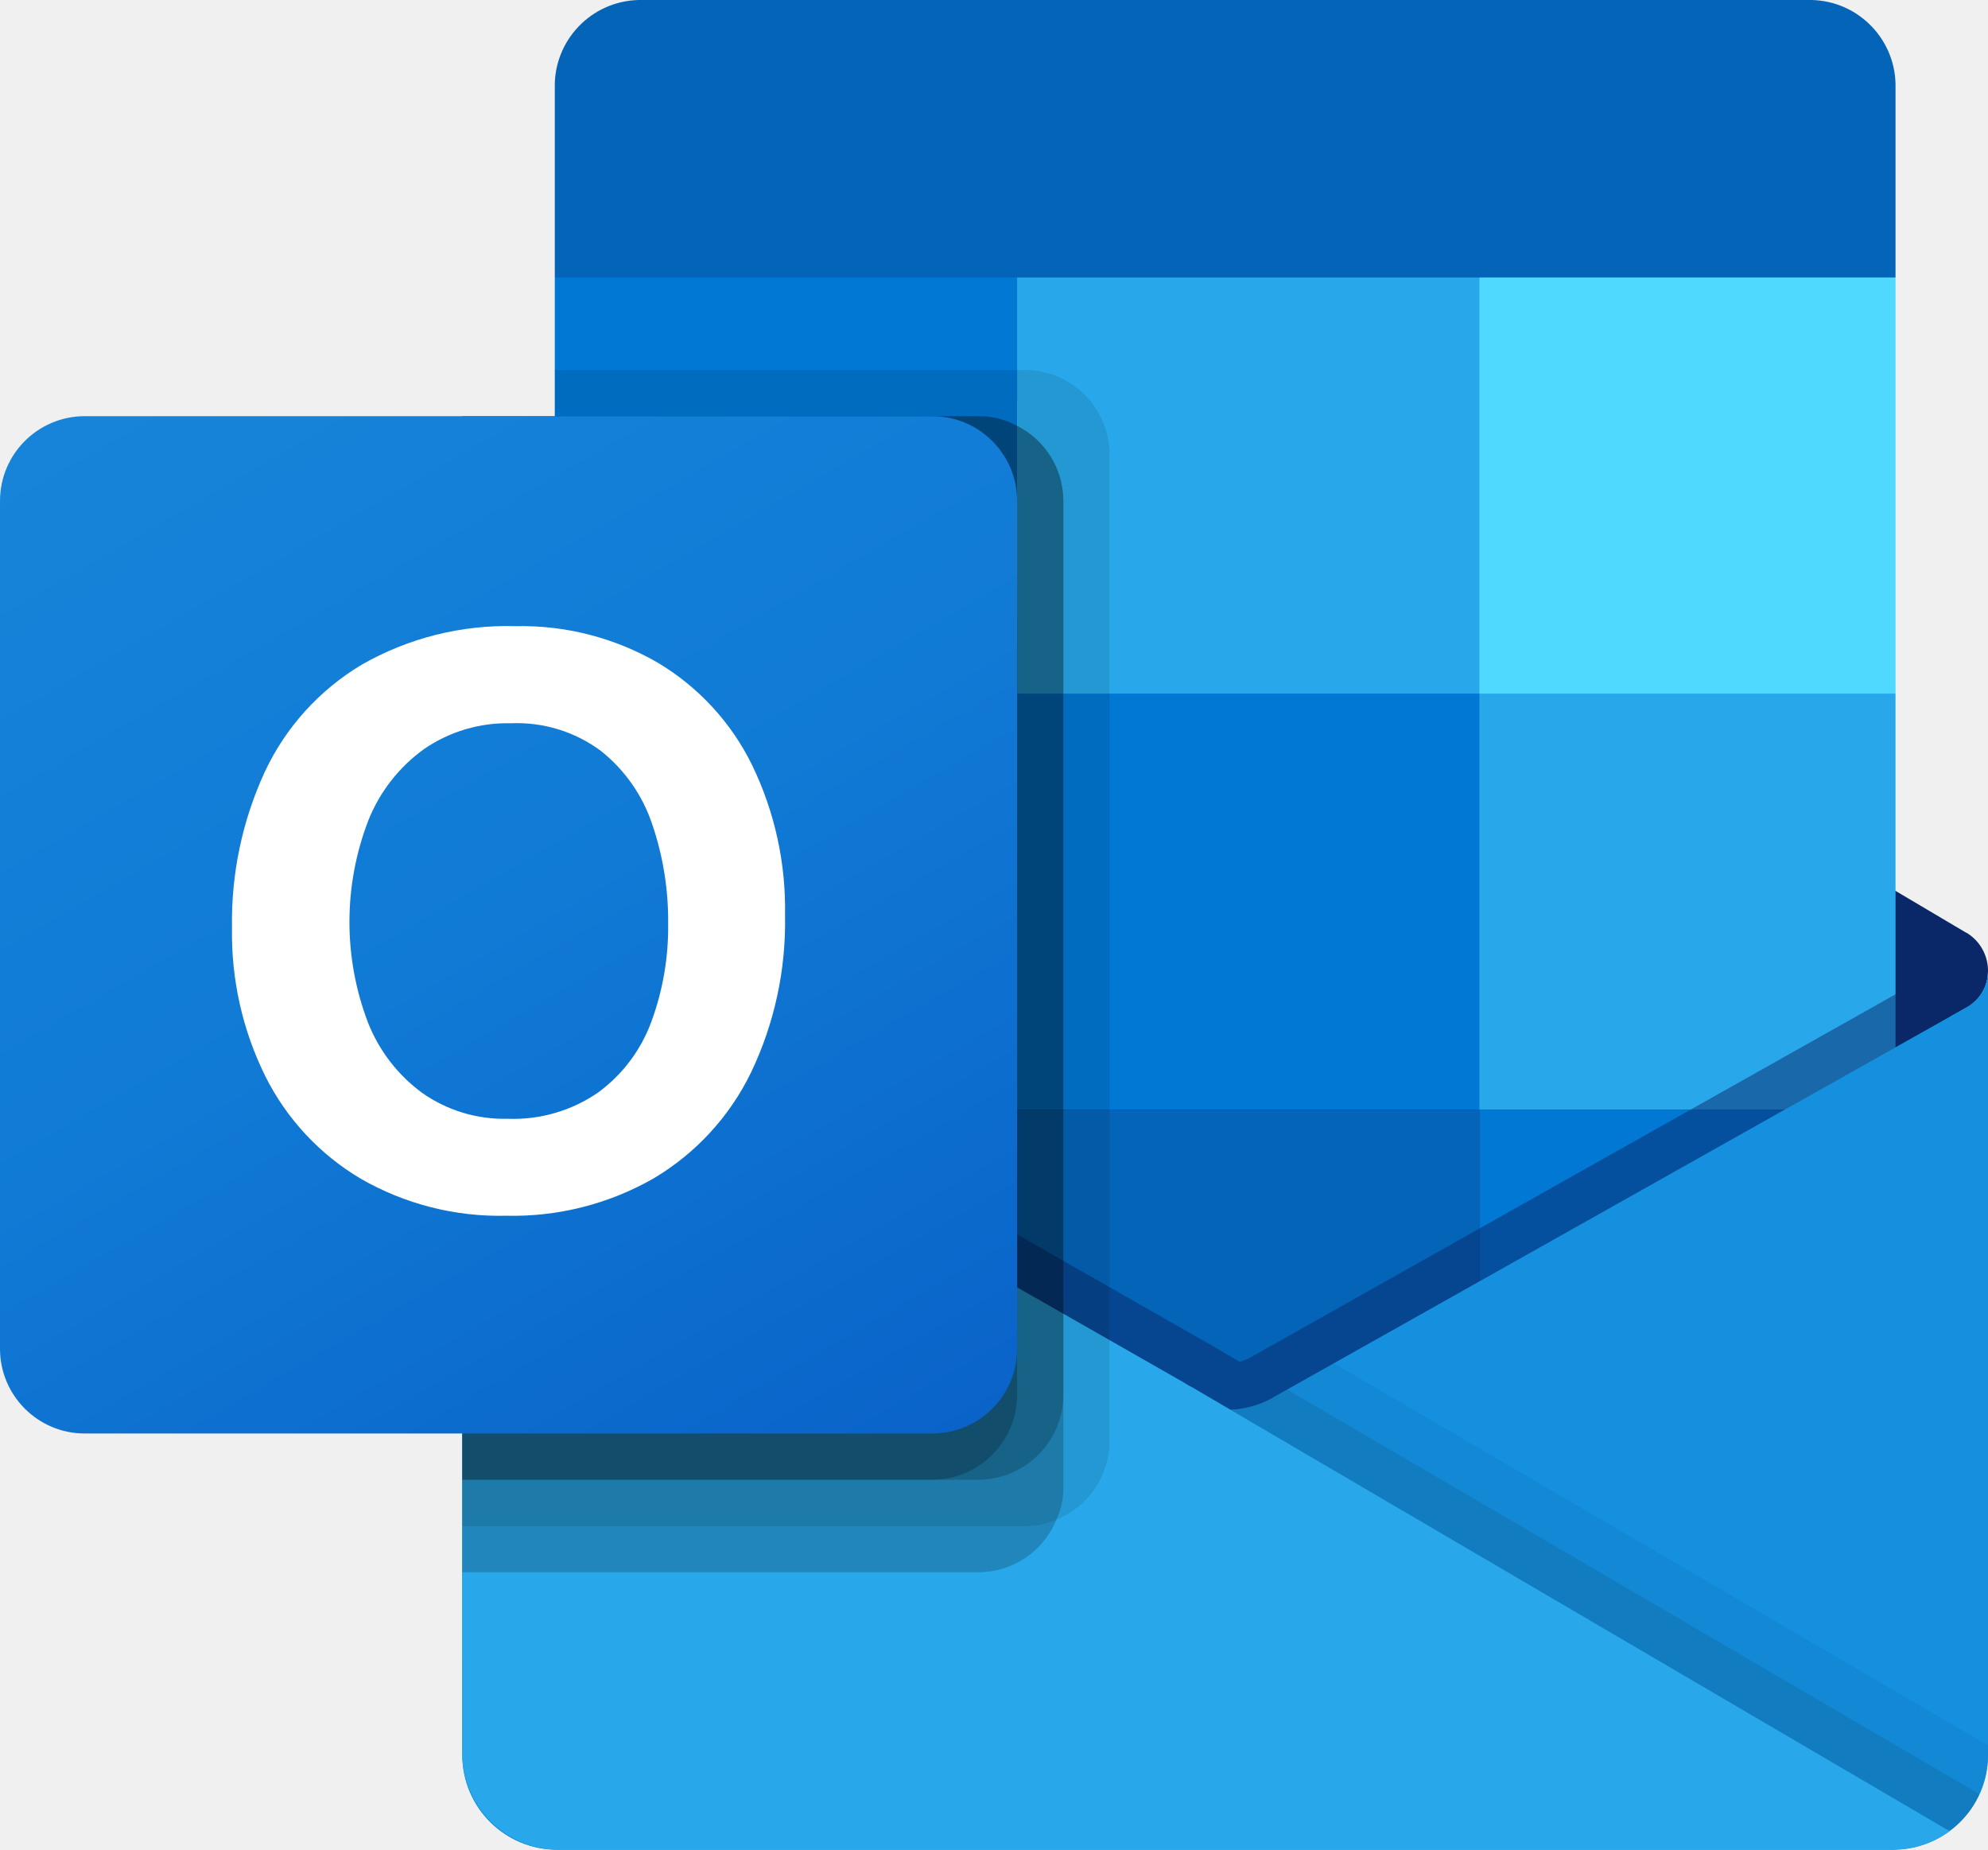
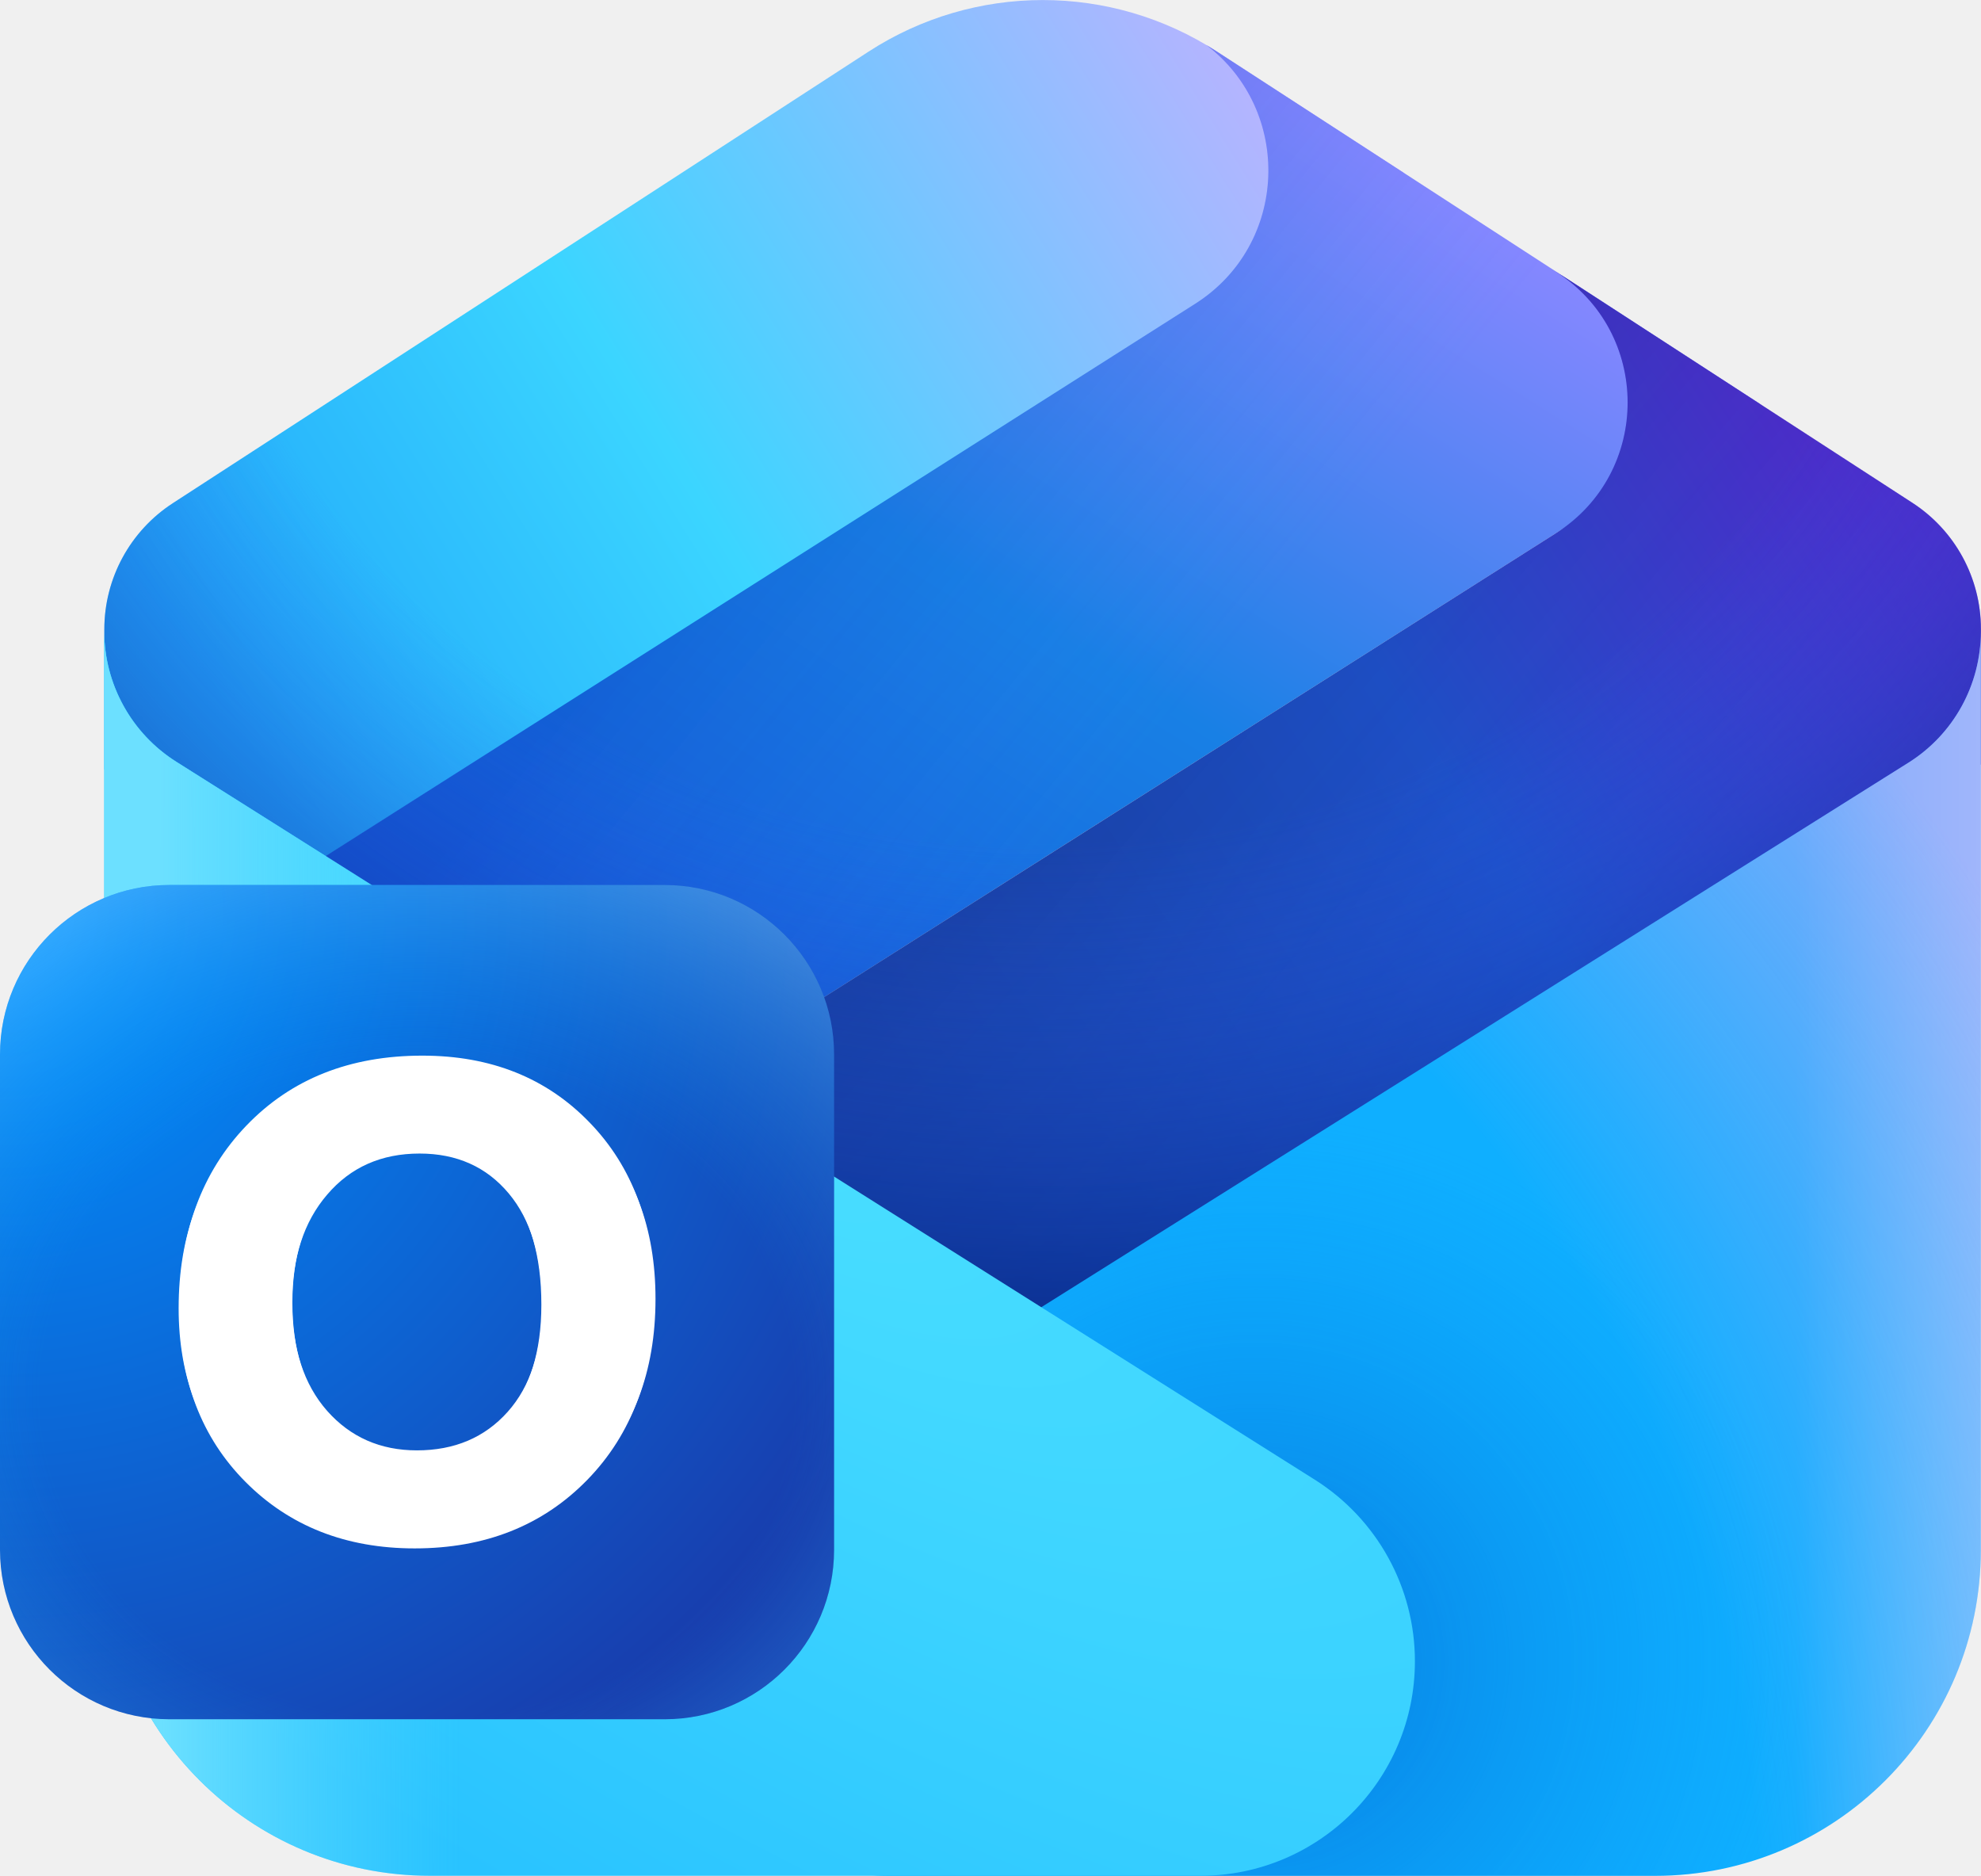
- <svg xmlns="http://www.w3.org/2000/svg" version="1.1" id="Livello_1" x="0px" y="0px" viewBox="0 0 1831.085 1703.335" enable-background="new 0 0 1831.085 1703.335" xml:space="preserve">
-   <path fill="#0A2767" d="M1831.083,894.25c0.1-14.318-7.298-27.644-19.503-35.131h-0.213l-0.767-0.426l-634.492-375.585  c-2.74-1.851-5.583-3.543-8.517-5.067c-24.498-12.639-53.599-12.639-78.098,0c-2.934,1.525-5.777,3.216-8.517,5.067L446.486,858.693  l-0.766,0.426c-19.392,12.059-25.337,37.556-13.278,56.948c3.553,5.714,8.447,10.474,14.257,13.868l634.492,375.585  c2.749,1.835,5.592,3.527,8.517,5.068c24.498,12.639,53.599,12.639,78.098,0c2.925-1.541,5.767-3.232,8.517-5.068l634.492-375.585  C1823.49,922.545,1831.228,908.923,1831.083,894.25z" />
-   <path fill="#0364B8" d="M520.453,643.477h416.38v381.674h-416.38V643.477z M1745.917,255.5V80.908  c1-43.652-33.552-79.862-77.203-80.908H588.204C544.552,1.046,510,37.256,511,80.908V255.5l638.75,170.333L1745.917,255.5z" />
-   <path fill="#0078D4" d="M511,255.5h425.833v383.25H511V255.5z" />
-   <path fill="#28A8EA" d="M1362.667,255.5H936.833v383.25L1362.667,1022h383.25V638.75L1362.667,255.5z" />
-   <path fill="#0078D4" d="M936.833,638.75h425.833V1022H936.833V638.75z" />
-   <path fill="#0364B8" d="M936.833,1022h425.833v383.25H936.833V1022z" />
-   <path fill="#14447D" d="M520.453,1025.151h416.38v346.969h-416.38V1025.151z" />
-   <path fill="#0078D4" d="M1362.667,1022h383.25v383.25h-383.25V1022z" />
-   <linearGradient id="SVGID_1_" gradientUnits="userSpaceOnUse" x1="1128.458" y1="811.083" x2="1128.458" y2="1.998" gradientTransform="matrix(1 0 0 -1 0 1705.333)">
-     <stop offset="0" style="stop-color:#35B8F1" />
-     <stop offset="1" style="stop-color:#28A8EA" />
-   </linearGradient>
-   <path fill="url(#SVGID_1_)" d="M1811.58,927.593l-0.809,0.426l-634.492,356.848c-2.768,1.703-5.578,3.321-8.517,4.769  c-10.777,5.132-22.481,8.029-34.407,8.517l-34.663-20.27c-2.929-1.47-5.773-3.105-8.517-4.897L447.167,906.003h-0.298  l-21.036-11.753v722.384c0.328,48.196,39.653,87.006,87.849,86.7h1230.914c0.724,0,1.363-0.341,2.129-0.341  c10.18-0.651,20.216-2.745,29.808-6.217c4.145-1.756,8.146-3.835,11.966-6.217c2.853-1.618,7.75-5.152,7.75-5.152  c21.814-16.142,34.726-41.635,34.833-68.772V894.25C1831.068,908.067,1823.616,920.807,1811.58,927.593z" />
-   <path opacity="0.5" fill="#0A2767" enable-background="new    " d="M1797.017,891.397v44.287l-663.448,456.791L446.699,906.301  c0-0.235-0.191-0.426-0.426-0.426l0,0l-63.023-37.899v-31.938l25.976-0.426l54.932,31.512l1.277,0.426l4.684,2.981  c0,0,645.563,368.346,647.267,369.197l24.698,14.478c2.129-0.852,4.258-1.703,6.813-2.555  c1.278-0.852,640.879-360.681,640.879-360.681L1797.017,891.397z" />
-   <path fill="#1490DF" d="M1811.58,927.593l-0.809,0.468l-634.492,356.848c-2.768,1.703-5.578,3.321-8.517,4.769  c-24.641,12.038-53.457,12.038-78.098,0c-2.918-1.445-5.76-3.037-8.517-4.769L446.657,928.061l-0.766-0.468  c-12.25-6.642-19.93-19.409-20.057-33.343v722.384c0.305,48.188,39.616,87.004,87.803,86.7c0.001,0,0.002,0,0.004,0h1229.636  c48.188,0.307,87.5-38.509,87.807-86.696c0-0.001,0-0.002,0-0.004V894.25C1831.068,908.067,1823.616,920.807,1811.58,927.593z" />
-   <path opacity="0.1" enable-background="new    " d="M1185.52,1279.629l-9.496,5.323c-2.752,1.752-5.595,3.359-8.517,4.812  c-10.462,5.135-21.838,8.146-33.47,8.857l241.405,285.479l421.107,101.476c11.539-8.716,20.717-20.178,26.7-33.343L1185.52,1279.629  z" />
-   <path opacity="0.05" enable-background="new    " d="M1228.529,1255.442l-52.505,29.51c-2.752,1.752-5.595,3.359-8.517,4.812  c-10.462,5.135-21.838,8.146-33.47,8.857l113.101,311.838l549.538,74.989c21.649-16.254,34.394-41.743,34.407-68.815v-9.326  L1228.529,1255.442z" />
-   <path fill="#28A8EA" d="M514.833,1703.333h1228.316c18.901,0.096,37.335-5.874,52.59-17.033l-697.089-408.331  c-2.929-1.47-5.773-3.105-8.517-4.897L447.125,906.088h-0.298l-20.993-11.838v719.914  C425.786,1663.364,465.632,1703.286,514.833,1703.333C514.832,1703.333,514.832,1703.333,514.833,1703.333z" />
-   <path opacity="0.1" enable-background="new    " d="M1022,418.722v908.303c-0.076,31.846-19.44,60.471-48.971,72.392  c-9.148,3.931-19,5.96-28.957,5.962H425.833V383.25H511v-42.583h433.073C987.092,340.83,1021.907,375.702,1022,418.722z" />
-   <path opacity="0.2" enable-background="new    " d="M979.417,461.305v908.302c0.107,10.287-2.074,20.469-6.388,29.808  c-11.826,29.149-40.083,48.273-71.54,48.417H425.833V383.25h475.656c12.356-0.124,24.533,2.958,35.344,8.943  C962.937,405.344,979.407,432.076,979.417,461.305z" />
-   <path opacity="0.2" enable-background="new    " d="M979.417,461.305v823.136c-0.208,43-34.928,77.853-77.927,78.225H425.833V383.25  h475.656c12.356-0.124,24.533,2.958,35.344,8.943C962.937,405.344,979.407,432.076,979.417,461.305z" />
-   <path opacity="0.2" enable-background="new    " d="M936.833,461.305v823.136c-0.046,43.067-34.861,78.015-77.927,78.225H425.833  V383.25h433.072c43.062,0.023,77.951,34.951,77.927,78.013C936.833,461.277,936.833,461.291,936.833,461.305z" />
-   <linearGradient id="SVGID_2_" gradientUnits="userSpaceOnUse" x1="162.747" y1="1383.074" x2="774.086" y2="324.259" gradientTransform="matrix(1 0 0 -1 0 1705.333)">
-     <stop offset="0" style="stop-color:#1784D9" />
-     <stop offset="0.5" style="stop-color:#107AD5" />
-     <stop offset="1" style="stop-color:#0A63C9" />
-   </linearGradient>
-   <path fill="url(#SVGID_2_)" d="M78.055,383.25h780.723c43.109,0,78.055,34.947,78.055,78.055v780.723  c0,43.109-34.946,78.055-78.055,78.055H78.055c-43.109,0-78.055-34.947-78.055-78.055V461.305  C0,418.197,34.947,383.25,78.055,383.25z" />
-   <path fill="#FFFFFF" d="M243.96,710.631c19.238-40.988,50.29-75.289,89.17-98.495c43.057-24.651,92.081-36.94,141.675-35.515  c45.965-0.997,91.321,10.655,131.114,33.683c37.414,22.312,67.547,55.004,86.742,94.109c20.904,43.09,31.322,90.512,30.405,138.396  c1.013,50.043-9.706,99.628-31.299,144.783c-19.652,40.503-50.741,74.36-89.425,97.388c-41.327,23.734-88.367,35.692-136.011,34.578  c-46.947,1.133-93.303-10.651-134.01-34.067c-37.738-22.341-68.249-55.07-87.892-94.28c-21.028-42.467-31.57-89.355-30.745-136.735  C212.808,804.859,223.158,755.686,243.96,710.631z M339.006,941.858c10.257,25.912,27.651,48.385,50.163,64.812  c22.93,16.026,50.387,24.294,78.353,23.591c29.783,1.178,59.14-7.372,83.634-24.358c22.227-16.375,39.164-38.909,48.715-64.812  c10.677-28.928,15.946-59.572,15.543-90.404c0.33-31.127-4.623-62.084-14.649-91.554c-8.855-26.607-25.246-50.069-47.182-67.537  c-23.88-17.79-53.158-26.813-82.91-25.55c-28.572-0.74-56.644,7.593-80.184,23.804c-22.893,16.496-40.617,39.168-51.1,65.365  c-23.255,60.049-23.376,126.595-0.341,186.728L339.006,941.858z" />
-   <path fill="#50D9FF" d="M1362.667,255.5h383.25v383.25h-383.25V255.5z" />
+ <svg xmlns="http://www.w3.org/2000/svg" viewBox="60 90.4 570.02 539.67">
+   <defs>
+     <linearGradient id="microsoft-outlook-2025-linear0" x1="9.989" x2="30.932" y1="22.365" y2="9.375" gradientTransform="scale(15)" gradientUnits="userSpaceOnUse">
+       <stop offset="0" style="stop-color:#20a7fa;stop-opacity:1" />
+       <stop offset=".4" style="stop-color:#3bd5ff;stop-opacity:1" />
+       <stop offset="1" style="stop-color:#c4b0ff;stop-opacity:1" />
+     </linearGradient>
+     <linearGradient id="microsoft-outlook-2025-linear1" x1="17.197" x2="28.856" y1="26.794" y2="8.126" gradientTransform="scale(15)" gradientUnits="userSpaceOnUse">
+       <stop offset="0" style="stop-color:#165ad9;stop-opacity:1" />
+       <stop offset=".501" style="stop-color:#1880e5;stop-opacity:1" />
+       <stop offset="1" style="stop-color:#8587ff;stop-opacity:1" />
+     </linearGradient>
+     <linearGradient id="microsoft-outlook-2025-linear2" x1="25.701" x2="12.756" y1="27.048" y2="16.501" gradientTransform="scale(15)" gradientUnits="userSpaceOnUse">
+       <stop offset=".237" style="stop-color:#448aff;stop-opacity:0" />
+       <stop offset=".792" style="stop-color:#0032b1;stop-opacity:.2" />
+     </linearGradient>
+     <linearGradient id="microsoft-outlook-2025-linear3" x1="24.053" x2="44.51" y1="31.11" y2="18.018" gradientTransform="scale(15)" gradientUnits="userSpaceOnUse">
+       <stop offset="0" style="stop-color:#1a43a6;stop-opacity:1" />
+       <stop offset=".492" style="stop-color:#2052cb;stop-opacity:1" />
+       <stop offset="1" style="stop-color:#5f20cb;stop-opacity:1" />
+     </linearGradient>
+     <linearGradient id="microsoft-outlook-2025-linear4" x1="29.828" x2="17.397" y1="30.327" y2="19.571" gradientTransform="scale(15)" gradientUnits="userSpaceOnUse">
+       <stop offset="0" style="stop-color:#0045b9;stop-opacity:0" />
+       <stop offset=".67" style="stop-color:#0d1f69;stop-opacity:.2" />
+     </linearGradient>
+     <linearGradient id="microsoft-outlook-2025-linear5" x1="41.998" x2="23.852" y1="29.943" y2="29.943" gradientTransform="scale(15)" gradientUnits="userSpaceOnUse">
+       <stop offset="0" style="stop-color:#4dc4ff;stop-opacity:1" />
+       <stop offset=".196" style="stop-color:#0fafff;stop-opacity:1" />
+     </linearGradient>
+     <linearGradient id="microsoft-outlook-2025-linear6" x1="3.458" x2="20.929" y1="37.872" y2="37.86" gradientTransform="scale(15)" gradientUnits="userSpaceOnUse">
+       <stop offset=".206" style="stop-color:#6ce0ff;stop-opacity:1" />
+       <stop offset=".535" style="stop-color:#50d5ff;stop-opacity:0" />
+     </linearGradient>
+     <radialGradient id="microsoft-outlook-2025-radial0" cx="0" cy="0" r="1" fx="0" fy="0" gradientTransform="matrix(0 -405.0405 438.393 0 359.92 102.475)" gradientUnits="userSpaceOnUse">
+       <stop offset=".568" style="stop-color:#275ff0;stop-opacity:0" />
+       <stop offset=".992" style="stop-color:#002177;stop-opacity:1" />
+     </radialGradient>
+     <radialGradient id="microsoft-outlook-2025-radial1" cx="0" cy="0" r="1" fx="0" fy="0" gradientTransform="rotate(-45 897.061 -224.265)scale(173.58)" gradientUnits="userSpaceOnUse">
+       <stop offset=".259" style="stop-color:#0060d1;stop-opacity:.4" />
+       <stop offset=".908" style="stop-color:#0383f1;stop-opacity:0" />
+     </radialGradient>
+     <radialGradient id="microsoft-outlook-2025-radial2" cx="0" cy="0" r="1" fx="0" fy="0" gradientTransform="matrix(357.407 -468.4459 423.5946 323.1871 159.471 697.08)" gradientUnits="userSpaceOnUse">
+       <stop offset=".732" style="stop-color:#f4a7f7;stop-opacity:0" />
+       <stop offset="1" style="stop-color:#f4a7f7;stop-opacity:.502" />
+     </radialGradient>
+     <radialGradient id="microsoft-outlook-2025-radial3" cx="0" cy="0" r="1" fx="0" fy="0" gradientTransform="matrix(-170.8609 259.7254 -674.0181 -443.4042 278.562 412.979)" gradientUnits="userSpaceOnUse">
+       <stop offset="0" style="stop-color:#49deff;stop-opacity:1" />
+       <stop offset=".724" style="stop-color:#29c3ff;stop-opacity:1" />
+     </radialGradient>
+     <radialGradient id="microsoft-outlook-2025-radial4" cx="0" cy="0" r="1" fx="0" fy="0" gradientTransform="rotate(46.924 -378.504 245.25)scale(315.927)" gradientUnits="userSpaceOnUse">
+       <stop offset=".039" style="stop-color:#0091ff;stop-opacity:1" />
+       <stop offset=".919" style="stop-color:#183dad;stop-opacity:1" />
+     </radialGradient>
+     <radialGradient id="microsoft-outlook-2025-radial5" cx="0" cy="0" r="1" fx="0" fy="0" gradientTransform="matrix(0 168 -193.782 0 180 491.159)" gradientUnits="userSpaceOnUse">
+       <stop offset=".558" style="stop-color:#0fa5f7;stop-opacity:0" />
+       <stop offset="1" style="stop-color:#74c6ff;stop-opacity:.502" />
+     </radialGradient>
+   </defs>
+   <g id="microsoft-outlook-2025-surface1">
+     <path d="m463.984 140.145-344.347 218.27-29.614-46.72v-40.257a43.26 43.26 0 0 1 19.72-36.293L309.91 105.258c30.496-19.79 69.777-19.793 100.277-.008Zm0 0" style="stroke:none;fill-rule:nonzero;fill:url(#microsoft-outlook-2025-linear0)" />
+     <path d="M407.102 103.34a91 91 0 0 1 3.082 1.914l156.214 101.332-387.335 245.52-59.438-93.77L403.895 177.8c26.925-17.102 28.105-55.57 3.207-74.461m0 0" style="stroke:none;fill-rule:nonzero;fill:url(#microsoft-outlook-2025-linear1)" />
+     <path d="M407.102 103.34a91 91 0 0 1 3.082 1.914l156.214 101.332-387.335 245.52-59.438-93.77L403.895 177.8c26.925-17.102 28.105-55.57 3.207-74.461m0 0" style="stroke:none;fill-rule:nonzero;fill:url(#microsoft-outlook-2025-linear2)" />
+     <path d="M333.602 498.988 179.066 452.11 507.63 243.836c27.672-17.54 27.601-57.938-.133-75.379l-1.48-.93 4.261 2.649 99.996 64.867a43.26 43.26 0 0 1 19.723 36.3v38.962Zm0 0" style="stroke:none;fill-rule:nonzero;fill:url(#microsoft-outlook-2025-linear3)" />
+     <path d="M333.602 498.988 179.066 452.11 507.63 243.836c27.672-17.54 27.601-57.938-.133-75.379l-1.48-.93 4.261 2.649 99.996 64.867a43.26 43.26 0 0 1 19.723 36.3v38.962Zm0 0" style="stroke:none;fill-rule:nonzero;fill:url(#microsoft-outlook-2025-linear4)" />
+     <path d="M410.188 105.25c-30.5-19.785-69.782-19.781-100.282.008L109.742 235.145a43.26 43.26 0 0 0-19.719 36.292v1.97a44.48 44.48 0 0 0 20.735 36.16l248.887 156.91L609.16 309.805a44.47 44.47 0 0 0 20.824-37.664v38.168l.008-38.965a43.28 43.28 0 0 0-19.722-36.301Zm0 0" style="stroke:none;fill-rule:nonzero;fill:url(#microsoft-outlook-2025-radial0)" />
+     <path d="M315.77 630.05h220.449c51.777 0 93.75-41.972 93.75-93.75V272.14a44.48 44.48 0 0 1-20.82 37.665l-327.907 205.89a60.71 60.71 0 0 0-28.422 51.414c.004 34.762 28.184 62.942 62.95 62.942m0 0" style="stroke:none;fill-rule:nonzero;fill:url(#microsoft-outlook-2025-linear5)" />
+     <path d="M315.77 630.05h220.449c51.777 0 93.75-41.972 93.75-93.75V272.14a44.48 44.48 0 0 1-20.82 37.665l-327.907 205.89a60.71 60.71 0 0 0-28.422 51.414c.004 34.762 28.184 62.942 62.95 62.942m0 0" style="stroke:none;fill-rule:nonzero;fill:url(#microsoft-outlook-2025-radial1)" />
+     <path d="M315.77 630.05h220.449c51.777 0 93.75-41.972 93.75-93.75V272.14a44.48 44.48 0 0 1-20.82 37.665l-327.907 205.89a60.71 60.71 0 0 0-28.422 51.414c.004 34.762 28.184 62.942 62.95 62.942m0 0" style="stroke:none;fill-rule:nonzero;fill:url(#microsoft-outlook-2025-radial2)" />
+     <path d="M405.402 630.035H183.738c-51.777 0-93.75-41.972-93.75-93.75v-264.34a44.47 44.47 0 0 0 20.754 37.621l327.582 206.52a61.74 61.74 0 0 1 28.809 52.226c-.004 34.09-27.64 61.723-61.73 61.723m0 0" style="stroke:none;fill-rule:nonzero;fill:url(#microsoft-outlook-2025-radial3)" />
+     <path d="M405.402 630.035H183.738c-51.777 0-93.75-41.972-93.75-93.75v-264.34a44.47 44.47 0 0 0 20.754 37.621l327.582 206.52a61.74 61.74 0 0 1 28.809 52.226c-.004 34.09-27.64 61.723-61.73 61.723m0 0" style="stroke:none;fill-rule:nonzero;fill:url(#microsoft-outlook-2025-linear6)" />
+     <path d="M108.75 345h142.5c26.926 0 48.75 21.824 48.75 48.75v142.5c0 26.926-21.824 48.75-48.75 48.75h-142.5C81.824 585 60 563.176 60 536.25v-142.5C60 366.824 81.824 345 108.75 345m0 0" style="stroke:none;fill-rule:nonzero;fill:url(#microsoft-outlook-2025-radial4)" />
+     <path d="M108.75 345h142.5c26.926 0 48.75 21.824 48.75 48.75v142.5c0 26.926-21.824 48.75-48.75 48.75h-142.5C81.824 585 60 563.176 60 536.25v-142.5C60 366.824 81.824 345 108.75 345m0 0" style="stroke:none;fill-rule:nonzero;fill:url(#microsoft-outlook-2025-radial5)" />
+     <path d="M179.387 534q-29.77-.001-48.875-18.625-19.11-18.622-19.11-48.605c0-21.11 6.465-38.18 19.395-51.22Q150.195 396 181.594 396q29.67 0 48.297 18.715c12.484 12.476 18.726 28.93 18.726 49.351 0 20.985-6.469 37.899-19.398 50.75Q209.919 534 179.387 534m.574-26.352q16.225 0 26.117-11.082c6.594-7.386 9.89-17.664 9.89-30.824q-.001-20.577-9.6-32.031-9.605-11.454-25.638-11.453-16.518 0-26.597 11.824-10.083 11.736-10.082 31.102 0 19.652 10.082 31.101 10.078 11.362 25.828 11.363m0 0" style="stroke:none;fill-rule:nonzero;fill:#fff;fill-opacity:1" />
+     <path d="M179.332 535.848q-29.655.001-48.691-19.13-19.034-19.131-19.036-49.929 0-32.525 19.325-52.61 19.324-20.09 50.601-20.09 29.555.001 48.114 19.227 18.654 19.23 18.652 50.7c0 21.55-6.442 38.93-19.32 52.129q-19.23 19.704-49.645 19.703m.57-27.067c10.778 0 19.453-3.797 26.02-11.383q9.853-11.384 9.851-31.664 0-21.138-9.562-32.902-9.567-11.766-25.54-11.766-16.457-.002-26.5 12.149c-6.694 8.031-10.042 18.683-10.042 31.945q0 20.185 10.043 31.95 10.043 11.67 25.73 11.671m0 0" style="stroke:none;fill-rule:nonzero;fill:#fff;fill-opacity:1" />
+   </g>
</svg>
